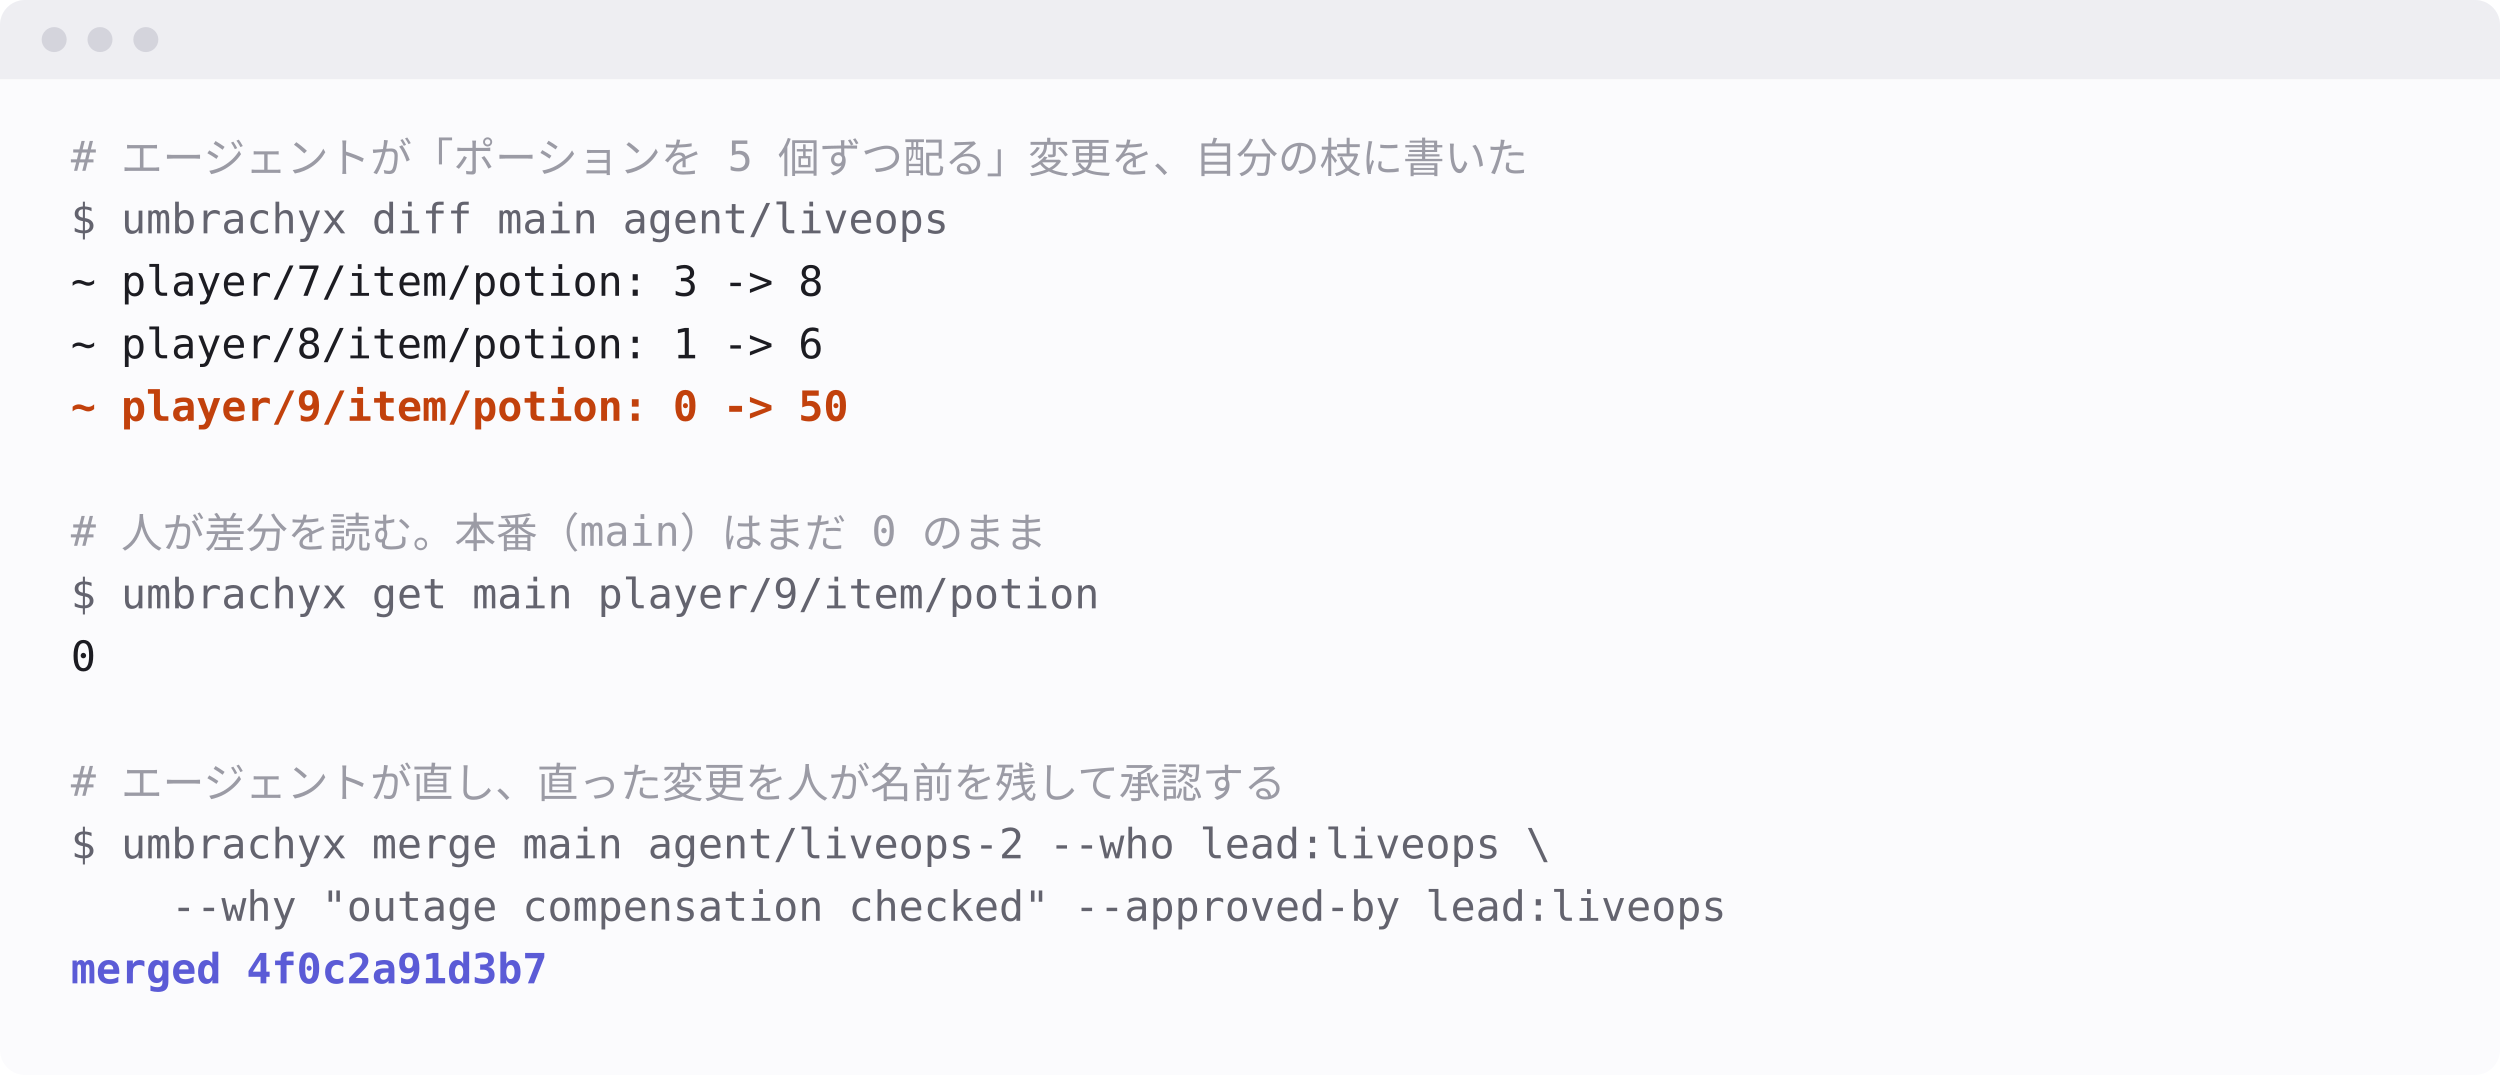
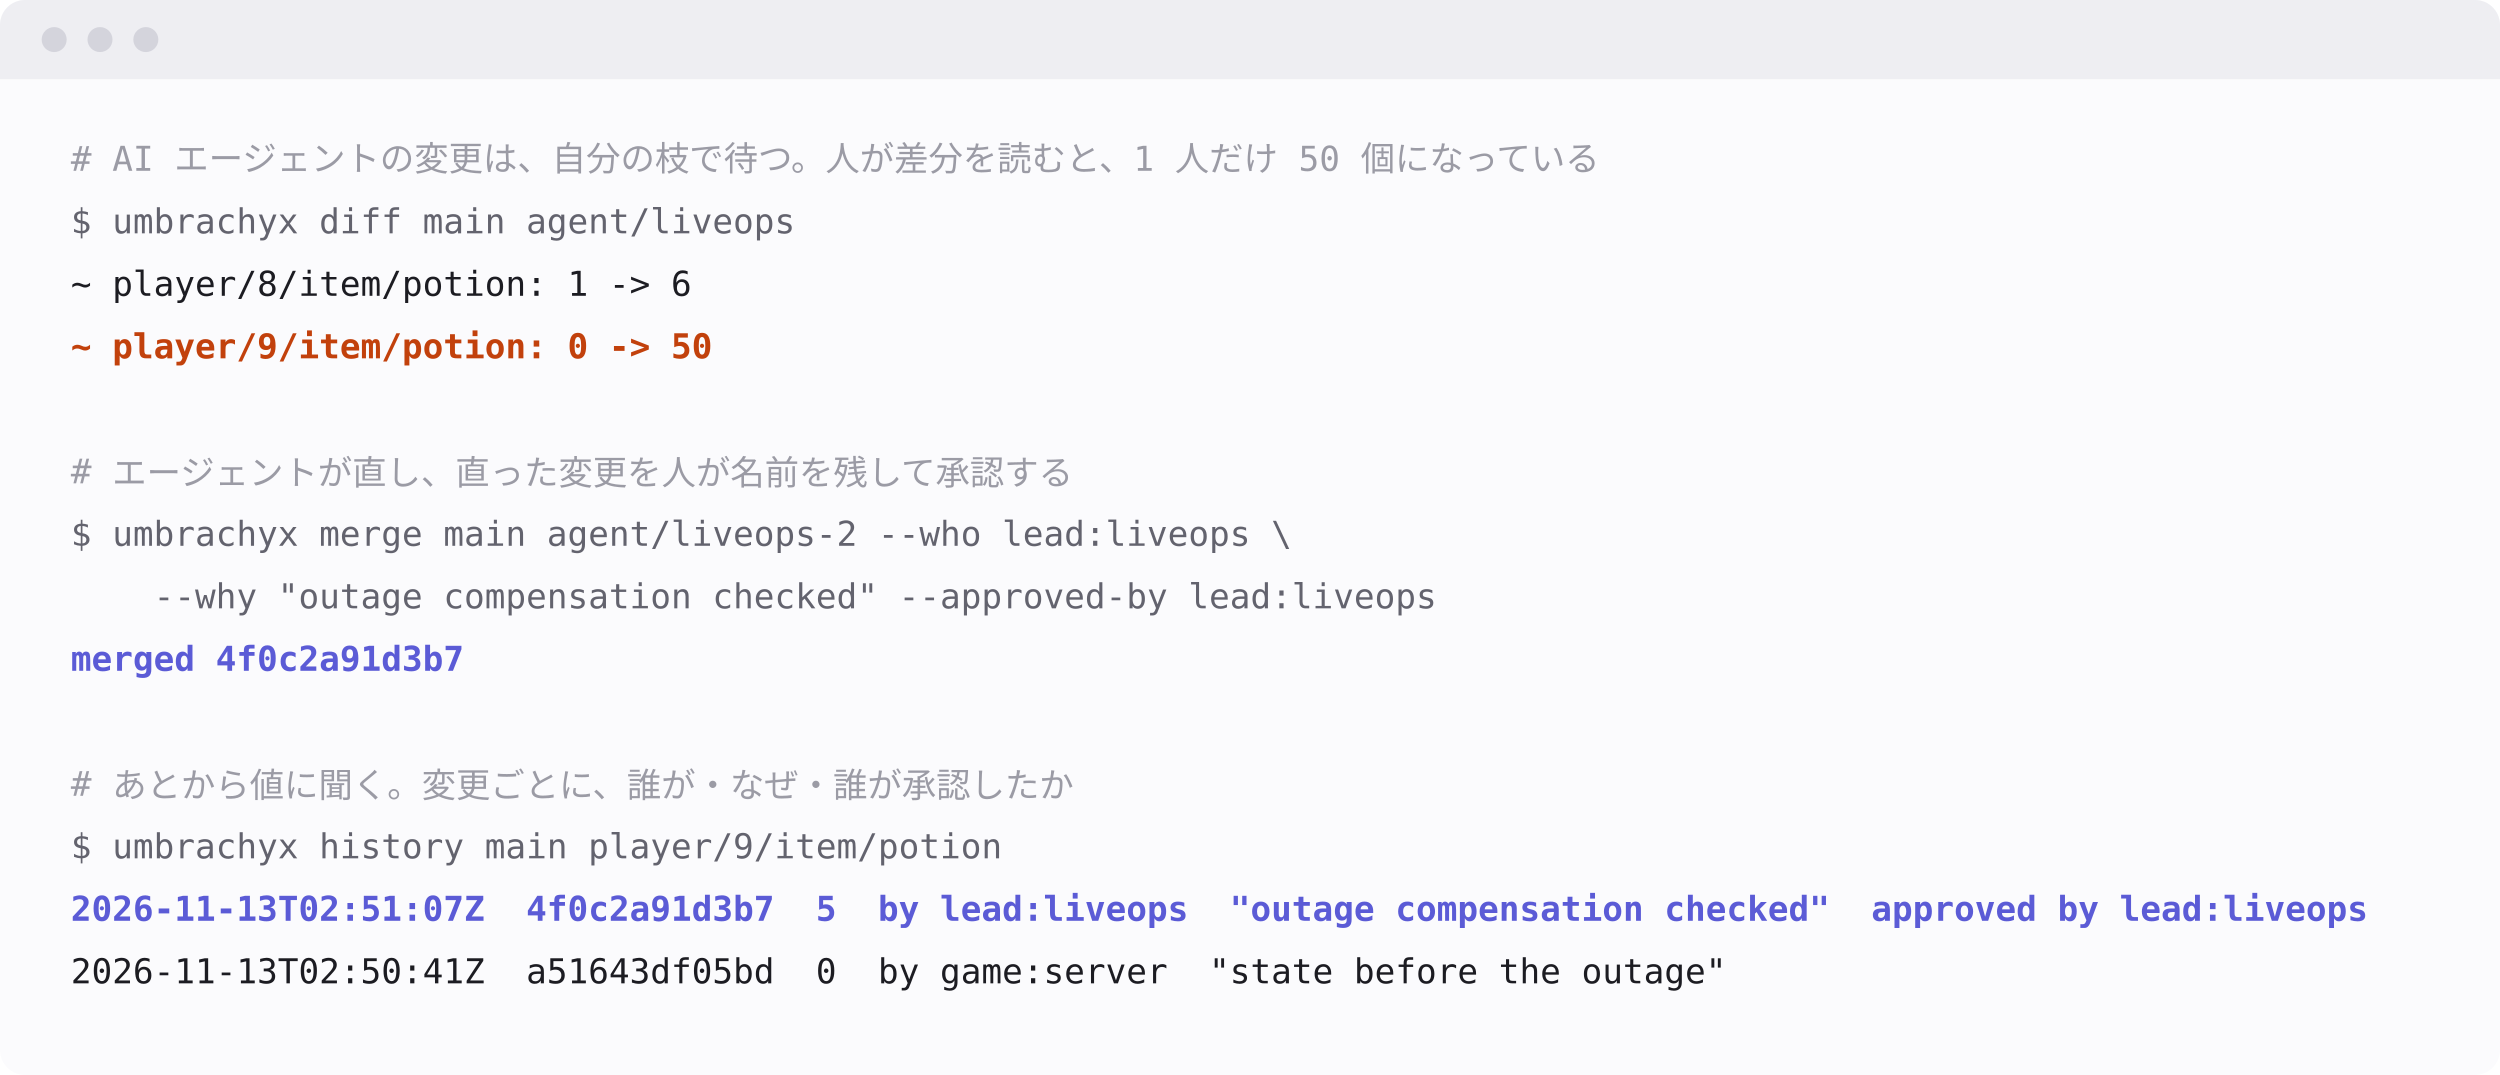
- <svg xmlns="http://www.w3.org/2000/svg" viewBox="0 0 1200 516" role="img" aria-label="端末の画面。エージェントの変更の差分に、1 人だけ 50 個になる行がある。本番はまだ 0。直した変更を、人が名前を残して承認する">
+ <svg xmlns="http://www.w3.org/2000/svg" viewBox="0 0 1200 516" role="img" aria-label="端末">
  <style>
- .bg{fill:#fbfbfd}.bar{fill:#eeeef2}.t{font:20px ui-monospace,SFMono-Regular,Menlo,Consolas,monospace;fill:#1c1c22;white-space:pre}
+ .bg{fill:#fbfbfd}.bar{fill:#eeeef2}.t{font:16.5px ui-monospace,SFMono-Regular,Menlo,Consolas,monospace;fill:#1c1c22;white-space:pre}
.c{fill:#9b9ba5}.p{fill:#63636e}.bad{fill:#c2410c;font-weight:700}.ok{fill:#5b5bd6;font-weight:700}.dot{fill:#d4d4dc}
@media (prefers-color-scheme: dark){.bg{fill:#141418}.bar{fill:#1c1c22}.t{fill:#f4f4f6}.c{fill:#6b6b76}.p{fill:#a0a0ab}.bad{fill:#fb923c}.ok{fill:#7c7cf0}.dot{fill:#34343d}}
</style>
  <rect class="bg" width="1200" height="516" rx="12" />
  <path class="bar" d="M0 12a12 12 0 0 1 12-12h1176a12 12 0 0 1 12 12v26H0z" />
  <circle class="dot" cx="26" cy="19" r="6" />
  <circle class="dot" cx="48" cy="19" r="6" />
  <circle class="dot" cx="70" cy="19" r="6" />
-   <text class="t c" x="34" y="82" xml:space="preserve"># エージェントが「ポーションを 5 個ずつ配る」変更を、自分の枝に書いた</text>
+   <text class="t c" x="34" y="82" xml:space="preserve"># AI エージェントの変更は、自分の枝で待つ。人が差分を読むと、1 人だけ 50 個になっている</text>
  <text class="t p" x="34" y="112" xml:space="preserve">$ umbrachyx diff main agent/liveops</text>
-   <text class="t " x="34" y="142" xml:space="preserve">~ player/7/item/potion: 3 -&gt; 8</text>
-   <text class="t " x="34" y="172" xml:space="preserve">~ player/8/item/potion: 1 -&gt; 6</text>
-   <text class="t bad" x="34" y="202" xml:space="preserve">~ player/9/item/potion: 0 -&gt; 50</text>
-   <text class="t c" x="34" y="262" xml:space="preserve"># 人が差分を読む。本番（main）はまだ 0 のまま</text>
-   <text class="t p" x="34" y="292" xml:space="preserve">$ umbrachyx get main player/9/item/potion</text>
-   <text class="t " x="34" y="322" xml:space="preserve">0</text>
-   <text class="t c" x="34" y="382" xml:space="preserve"># エージェントが直し、直った変更を人が名前を残して承認する</text>
-   <text class="t p" x="34" y="412" xml:space="preserve">$ umbrachyx merge main agent/liveops-2 --who lead:liveops \</text>
-   <text class="t p" x="34" y="442" xml:space="preserve">    --why "outage compensation checked" --approved-by lead:liveops</text>
-   <text class="t ok" x="34" y="472" xml:space="preserve">merged 4f0c2a91d3b7</text>
+   <text class="t " x="34" y="142" xml:space="preserve">~ player/8/item/potion: 1 -&gt; 6</text>
+   <text class="t bad" x="34" y="172" xml:space="preserve">~ player/9/item/potion: 0 -&gt; 50</text>
+   <text class="t c" x="34" y="232" xml:space="preserve"># エージェントが直し、直った変更を人が名前を残して承認する</text>
+   <text class="t p" x="34" y="262" xml:space="preserve">$ umbrachyx merge main agent/liveops-2 --who lead:liveops \</text>
+   <text class="t p" x="34" y="292" xml:space="preserve">    --why "outage compensation checked" --approved-by lead:liveops</text>
+   <text class="t ok" x="34" y="322" xml:space="preserve">merged 4f0c2a91d3b7</text>
+   <text class="t c" x="34" y="382" xml:space="preserve"># あとから値に聞く。変更ごとに、誰が・なぜ・誰が承認したか</text>
+   <text class="t p" x="34" y="412" xml:space="preserve">$ umbrachyx history main player/9/item/potion</text>
+   <text class="t ok" x="34" y="442" xml:space="preserve">2026-11-13T02:51:07Z  4f0c2a91d3b7  5  by lead:liveops  "outage compensation checked"  approved by lead:liveops</text>
+   <text class="t " x="34" y="472" xml:space="preserve">2026-11-13T02:50:41Z  a51643df05bd  0  by game:server  "state before the outage"</text>
</svg>
